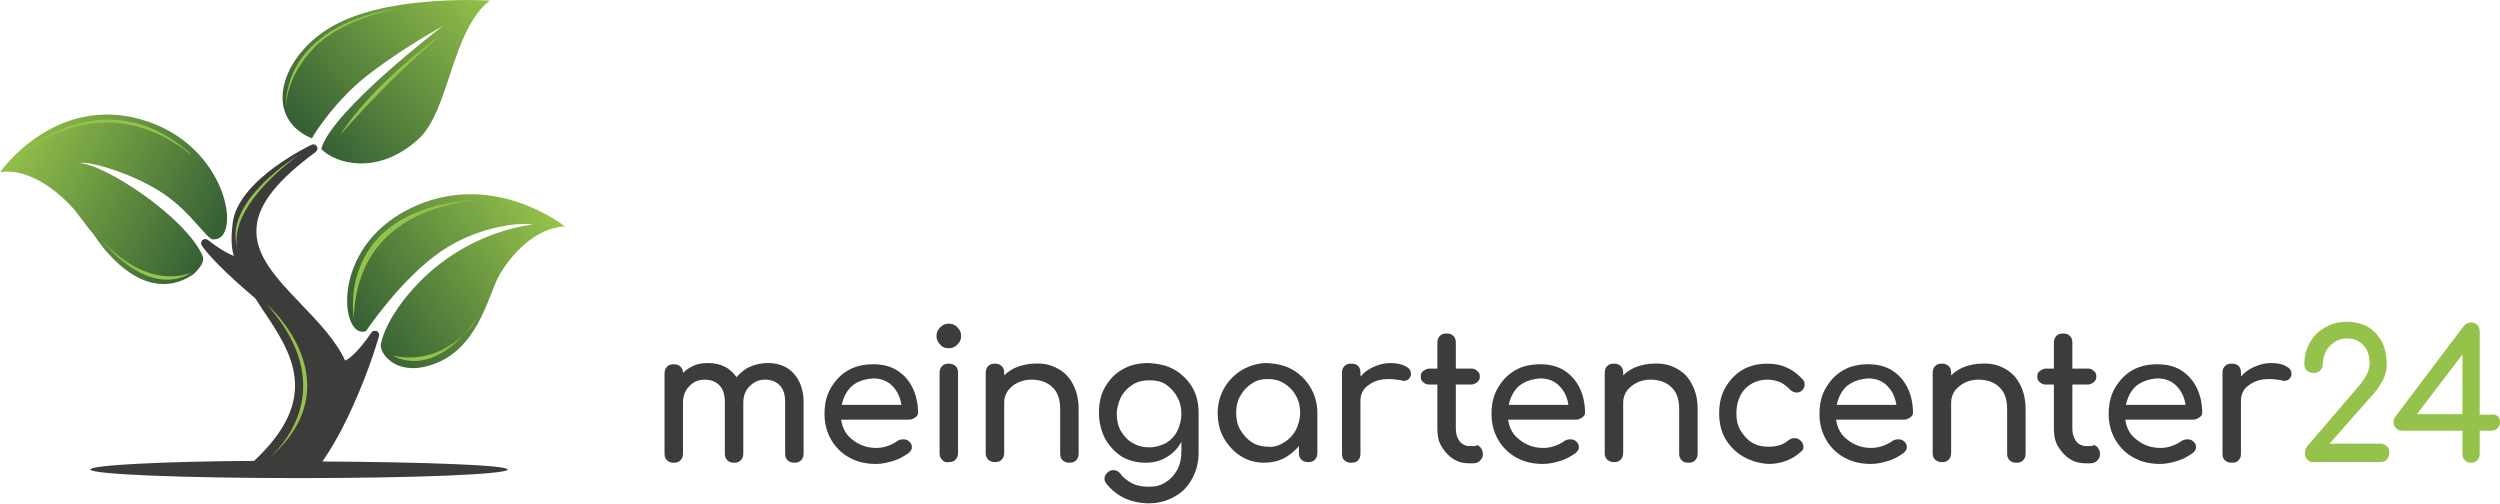
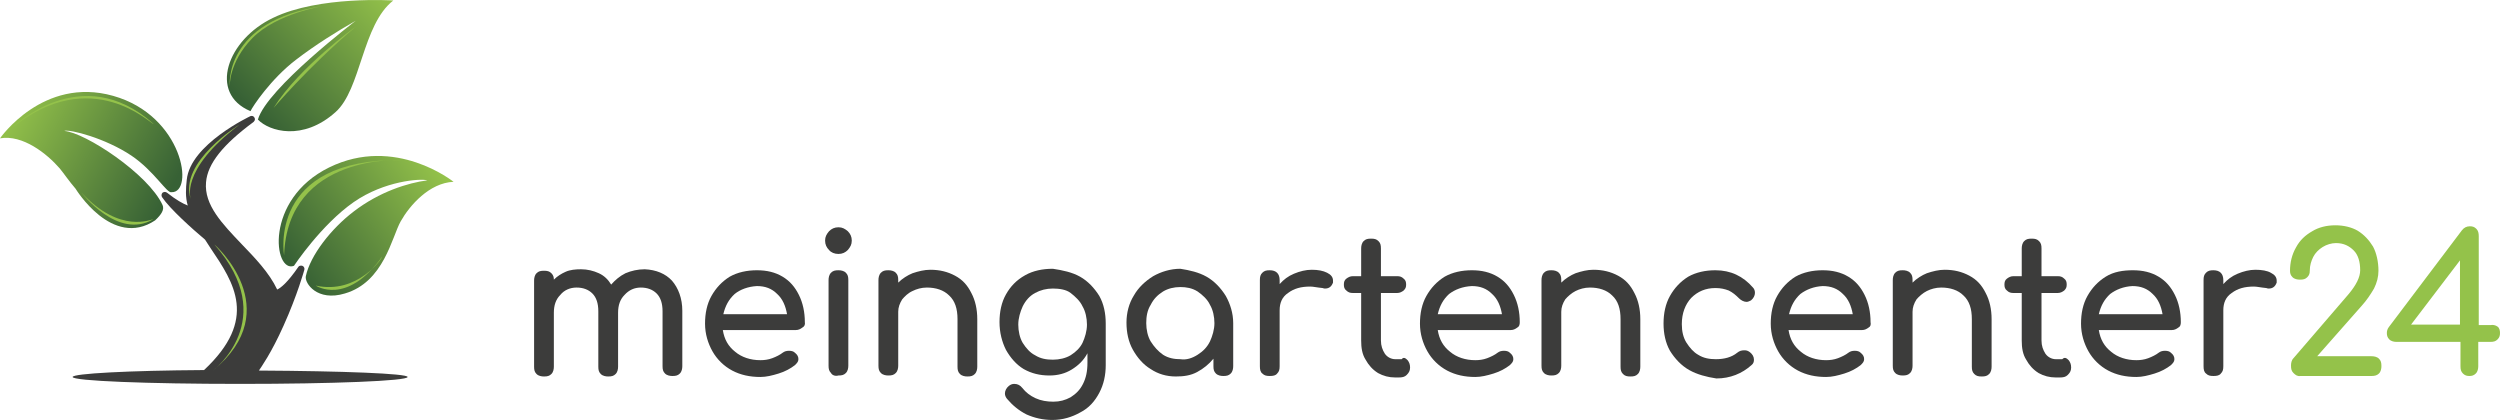
- <svg xmlns="http://www.w3.org/2000/svg" version="1.1" id="Ebene_1" x="0px" y="0px" viewBox="0 0 406.3 81.8" style="enable-background:new 0 0 406.3 81.8;" xml:space="preserve">
+ <svg xmlns="http://www.w3.org/2000/svg" version="1.1" id="Ebene_1" x="0px" y="0px" viewBox="0 0 506 85" style="enable-background:new 0 0 506 85;" xml:space="preserve">
  <style type="text/css">
	.st0{fill:#3C3C3B;}
- 	.st1{fill:#94C24A;}
- 	.st2{fill:url(#SVGID_1_);}
+ 	.st1{fill:url(#SVGID_1_);}
+ 	.st2{fill:#94C24A;}
	.st3{fill:url(#SVGID_2_);}
	.st4{fill:url(#SVGID_3_);}
</style>
-   <path class="st0" d="M52.4,75c0.4-0.6,2.5-3.5,5-9.1c2.8-6.2,4.2-11.3,4.2-11.3c0.1-0.3-0.1-0.7-0.4-0.8c-0.3-0.1-0.7,0-0.8,0.2  c-2.2,3.2-3.6,4.3-4.3,4.6c-1.6-3.4-4.5-6.4-7.2-9.2c-3.9-4.1-7.6-7.9-7.2-12.5c0.3-3.8,3.5-7.7,9.6-12.2c0,0,0.5-0.4,0.2-0.9  c-0.3-0.5-0.8-0.3-0.8-0.3s-12.2,5.7-12.9,12.9c-0.2,1.8-0.3,3.5,0.2,5.2c-1-0.4-2.3-1.1-4.2-2.6c-0.3-0.2-0.6-0.2-0.9,0  c-0.2,0.2-0.3,0.6-0.1,0.9c1.6,2.4,6.2,6.5,8.7,8.6c0.4,0.6,0.7,1.1,1.1,1.7c4.8,7.1,9.7,14.4-1.3,24.7c-15.2,0.1-26.6,0.7-26.6,1.4  c0,0.8,15.2,1.4,33.9,1.4s33.9-0.6,33.9-1.4C82.5,75.6,69.3,75.1,52.4,75z" />
+   <path class="st0" d="M52.4,75c0.4-0.6,2.5-3.5,5-9.1c2.8-6.2,4.2-11.3,4.2-11.3c0.1-0.3-0.1-0.7-0.4-0.8c-0.3-0.1-0.7,0-0.8,0.2  c-2.2,3.2-3.6,4.3-4.3,4.6c-1.6-3.4-4.5-6.4-7.2-9.2c-3.9-4.1-7.6-7.9-7.2-12.5c0.3-3.8,3.5-7.7,9.6-12.2c0,0,0.5-0.4,0.2-0.9  s-0.8-0.3-0.8-0.3s-12.2,5.7-12.9,12.9c-0.2,1.8-0.3,3.5,0.2,5.2c-1-0.4-2.3-1.1-4.2-2.6c-0.3-0.2-0.6-0.2-0.9,0  c-0.2,0.2-0.3,0.6-0.1,0.9c1.6,2.4,6.2,6.5,8.7,8.6c0.4,0.6,0.7,1.1,1.1,1.7c4.8,7.1,9.7,14.4-1.3,24.7c-15.2,0.1-26.6,0.7-26.6,1.4  c0,0.8,15.2,1.4,33.9,1.4s33.9-0.6,33.9-1.4C82.5,75.6,69.3,75.1,52.4,75z" />
  <g>
-     <path class="st0" d="M129,60.7c1,1.1,1.6,2.7,1.6,4.6v8.4c0,0.4-0.1,0.8-0.4,1.1s-0.6,0.4-1.1,0.4c-0.4,0-0.8-0.1-1.1-0.4   s-0.4-0.6-0.4-1.1v-8.4c0-1.2-0.3-2.1-0.9-2.7s-1.4-0.9-2.4-0.9c-1,0-1.8,0.4-2.5,1.1c-0.7,0.7-1,1.6-1,2.7v8.2   c0,0.4-0.1,0.8-0.4,1.1c-0.3,0.3-0.6,0.4-1.1,0.4c-0.4,0-0.8-0.1-1.1-0.4c-0.3-0.3-0.4-0.6-0.4-1.1v-8.4c0-1.2-0.3-2.1-0.9-2.7   c-0.6-0.6-1.4-0.9-2.4-0.9c-1,0-1.9,0.4-2.5,1.1c-0.7,0.7-1,1.6-1,2.7v8.2c0,0.4-0.1,0.8-0.4,1.1c-0.3,0.3-0.6,0.4-1.1,0.4   c-0.4,0-0.8-0.1-1.1-0.4s-0.4-0.6-0.4-1.1v-13c0-0.4,0.1-0.8,0.4-1.1s0.6-0.4,1.1-0.4s0.8,0.1,1.1,0.4s0.4,0.6,0.4,1   c0.5-0.5,1.1-0.9,1.8-1.2c0.7-0.3,1.5-0.4,2.3-0.4c1,0,1.9,0.2,2.7,0.6s1.4,1,1.9,1.7c0.6-0.7,1.3-1.3,2.2-1.7   c0.9-0.4,1.9-0.6,2.9-0.6C126.6,59,128,59.6,129,60.7z" />
-     <path class="st0" d="M148.8,67.8c-0.3,0.2-0.6,0.4-1,0.4h-11.1c0.2,1.4,0.8,2.5,1.9,3.3c1,0.8,2.3,1.3,3.8,1.3   c0.6,0,1.2-0.1,1.8-0.3c0.6-0.2,1.2-0.5,1.6-0.8c0.3-0.2,0.6-0.3,1-0.3c0.4,0,0.7,0.1,0.9,0.3c0.4,0.3,0.5,0.6,0.5,1   c0,0.4-0.2,0.6-0.5,0.9c-0.7,0.5-1.5,1-2.5,1.3c-1,0.3-1.9,0.5-2.8,0.5c-1.6,0-3-0.3-4.3-1c-1.3-0.7-2.3-1.7-3-2.9   c-0.7-1.2-1.1-2.6-1.1-4.2s0.3-3,1-4.2c0.7-1.2,1.6-2.2,2.8-2.9c1.2-0.7,2.6-1,4.1-1c1.5,0,2.8,0.3,3.9,1c1.1,0.7,1.9,1.6,2.5,2.8   c0.6,1.2,0.9,2.6,0.9,4.1C149.2,67.3,149.1,67.6,148.8,67.8z M138.5,62.7c-0.9,0.8-1.4,1.8-1.7,3.1h9.7c-0.2-1.3-0.7-2.3-1.5-3.1   c-0.8-0.8-1.8-1.2-3.1-1.2C140.5,61.6,139.3,62,138.5,62.7z" />
-     <path class="st0" d="M152.8,56c-0.4-0.4-0.6-0.8-0.6-1.4s0.2-1,0.6-1.4c0.4-0.4,0.8-0.6,1.4-0.6s1,0.2,1.4,0.6   c0.4,0.4,0.6,0.8,0.6,1.4s-0.2,1-0.6,1.4c-0.4,0.4-0.8,0.6-1.4,0.6S153.1,56.4,152.8,56z M153.1,74.7c-0.3-0.3-0.4-0.6-0.4-1.1v-13   c0-0.4,0.1-0.8,0.4-1.1c0.3-0.3,0.6-0.4,1.1-0.4c0.4,0,0.8,0.1,1.1,0.4c0.3,0.3,0.4,0.6,0.4,1.1v13c0,0.4-0.1,0.8-0.4,1.1   c-0.3,0.3-0.6,0.4-1.1,0.4C153.7,75.2,153.3,75,153.1,74.7z" />
-     <path class="st0" d="M171.9,59.9c1.1,0.6,1.9,1.4,2.5,2.6c0.6,1.1,0.9,2.5,0.9,4v7.2c0,0.4-0.1,0.8-0.4,1.1   c-0.3,0.3-0.6,0.4-1.1,0.4c-0.4,0-0.8-0.1-1.1-0.4c-0.3-0.3-0.4-0.6-0.4-1.1v-7.2c0-1.6-0.4-2.8-1.3-3.6c-0.8-0.8-2-1.2-3.4-1.2   c-0.8,0-1.6,0.2-2.2,0.5c-0.7,0.3-1.2,0.8-1.6,1.3c-0.4,0.6-0.6,1.2-0.6,1.9v8.2c0,0.4-0.1,0.8-0.4,1.1c-0.3,0.3-0.6,0.4-1.1,0.4   c-0.4,0-0.8-0.1-1.1-0.4s-0.4-0.6-0.4-1.1v-13c0-0.4,0.1-0.8,0.4-1.1s0.6-0.4,1.1-0.4c0.4,0,0.8,0.1,1.1,0.4   c0.3,0.3,0.4,0.6,0.4,1.1V61c0.6-0.6,1.4-1.1,2.2-1.4c0.9-0.3,1.8-0.5,2.7-0.5C169.6,59,170.8,59.3,171.9,59.9z" />
-     <path class="st0" d="M190.9,60.1c1.2,0.7,2.2,1.7,2.9,2.9c0.7,1.2,1,2.6,1,4.2v6.3c0,1.5-0.3,2.9-1,4.2c-0.7,1.3-1.6,2.3-2.9,3   c-1.2,0.7-2.6,1.1-4.2,1.1c-1.4,0-2.7-0.3-3.9-0.8c-1.2-0.6-2.2-1.4-3-2.4c-0.2-0.3-0.3-0.5-0.3-0.8c0-0.4,0.2-0.8,0.6-1.1   c0.3-0.2,0.5-0.3,0.8-0.3c0.5,0,0.9,0.2,1.2,0.6c0.5,0.7,1.2,1.2,2,1.6c0.8,0.4,1.7,0.5,2.7,0.5c1,0,1.8-0.2,2.6-0.7   c0.8-0.5,1.4-1.1,1.9-2c0.5-0.9,0.7-1.9,0.7-3.2v-1.4c-0.6,1.1-1.4,1.9-2.4,2.5c-1,0.6-2.1,0.9-3.4,0.9c-1.4,0-2.7-0.3-3.9-1   c-1.1-0.7-2-1.7-2.7-2.9c-0.6-1.2-1-2.6-1-4.2c0-1.6,0.3-3,1-4.2c0.7-1.2,1.6-2.2,2.9-2.9c1.2-0.7,2.6-1,4.2-1   C188.3,59.1,189.7,59.4,190.9,60.1z M189.5,72c0.8-0.5,1.4-1.1,1.8-1.9c0.4-0.8,0.7-1.8,0.7-2.8s-0.2-2-0.7-2.8   c-0.4-0.8-1.1-1.5-1.8-2s-1.7-0.7-2.7-0.7s-1.9,0.2-2.7,0.7s-1.4,1.1-1.9,2c-0.4,0.8-0.7,1.8-0.7,2.8s0.2,2,0.7,2.8   s1.1,1.5,1.9,1.9c0.8,0.5,1.7,0.7,2.7,0.7S188.7,72.4,189.5,72z" />
-     <path class="st0" d="M210.1,60.1c1.2,0.7,2.2,1.7,2.9,2.9c0.7,1.2,1.1,2.6,1.1,4.1v6.5c0,0.4-0.1,0.8-0.4,1.1   c-0.3,0.3-0.6,0.4-1.1,0.4c-0.4,0-0.8-0.1-1.1-0.4c-0.3-0.3-0.4-0.6-0.4-1.1v-1.1c-0.7,0.8-1.5,1.5-2.5,2c-1,0.5-2,0.7-3.2,0.7   c-1.4,0-2.7-0.4-3.8-1.1c-1.1-0.7-2-1.7-2.7-2.9c-0.7-1.2-1-2.6-1-4.1c0-1.5,0.4-2.9,1.1-4.1c0.7-1.2,1.7-2.2,2.9-2.9   c1.2-0.7,2.6-1.1,4.1-1.1C207.5,59.1,208.9,59.4,210.1,60.1z M208.7,71.9c0.8-0.5,1.4-1.1,1.9-2c0.4-0.8,0.7-1.8,0.7-2.8   s-0.2-2-0.7-2.8c-0.4-0.8-1.1-1.5-1.9-2c-0.8-0.5-1.7-0.7-2.6-0.7c-1,0-1.9,0.2-2.6,0.7c-0.8,0.5-1.4,1.1-1.9,2   c-0.5,0.8-0.7,1.8-0.7,2.8s0.2,2,0.7,2.8s1.1,1.5,1.9,2c0.8,0.5,1.7,0.7,2.6,0.7C207,72.7,207.9,72.4,208.7,71.9z" />
-     <path class="st0" d="M228.4,59.5c0.6,0.3,0.9,0.7,0.9,1.2c0,0.1,0,0.2,0,0.3c-0.2,0.6-0.6,0.9-1.2,0.9c-0.1,0-0.2,0-0.4-0.1   c-0.8-0.1-1.4-0.2-1.9-0.2c-1.4,0-2.5,0.3-3.4,1c-0.9,0.6-1.3,1.5-1.3,2.6v8.5c0,0.5-0.1,0.8-0.4,1.1c-0.2,0.3-0.6,0.4-1.1,0.4   c-0.5,0-0.8-0.1-1.1-0.4c-0.3-0.2-0.4-0.6-0.4-1.1V60.6c0-0.5,0.1-0.8,0.4-1.1c0.3-0.3,0.6-0.4,1.1-0.4c1,0,1.5,0.5,1.5,1.5v0.6   c0.6-0.7,1.3-1.2,2.2-1.6c0.9-0.4,1.8-0.6,2.7-0.6C227,59,227.8,59.2,228.4,59.5z" />
-     <path class="st0" d="M240.6,72.7c0.2,0.3,0.4,0.6,0.4,1.1s-0.2,0.8-0.5,1.1c-0.3,0.3-0.7,0.4-1.2,0.4h-0.5c-1,0-1.8-0.2-2.6-0.7   c-0.8-0.5-1.4-1.2-1.9-2s-0.7-1.8-0.7-2.9v-7.2h-1.3c-0.4,0-0.7-0.1-1-0.4c-0.3-0.2-0.4-0.5-0.4-0.9c0-0.4,0.1-0.7,0.4-0.9   c0.3-0.2,0.6-0.4,1-0.4h1.3v-4.2c0-0.4,0.1-0.8,0.4-1.1c0.3-0.3,0.6-0.4,1.1-0.4s0.8,0.1,1.1,0.4c0.3,0.3,0.4,0.6,0.4,1.1v4.2h2.5   c0.4,0,0.7,0.1,1,0.4c0.3,0.2,0.4,0.5,0.4,0.9c0,0.4-0.1,0.6-0.4,0.9c-0.3,0.2-0.6,0.4-1,0.4h-2.5v7.2c0,0.8,0.2,1.4,0.6,2   c0.4,0.5,1,0.8,1.6,0.8h1C240,72.2,240.3,72.4,240.6,72.7z" />
-     <path class="st0" d="M257.2,67.8c-0.3,0.2-0.6,0.4-1,0.4h-11.1c0.2,1.4,0.8,2.5,1.9,3.3c1,0.8,2.3,1.3,3.8,1.3   c0.6,0,1.2-0.1,1.8-0.3c0.6-0.2,1.2-0.5,1.6-0.8c0.3-0.2,0.6-0.3,1-0.3s0.7,0.1,0.9,0.3c0.4,0.3,0.5,0.6,0.5,1   c0,0.4-0.2,0.6-0.5,0.9c-0.7,0.5-1.5,1-2.5,1.3c-1,0.3-1.9,0.5-2.8,0.5c-1.6,0-3-0.3-4.3-1c-1.3-0.7-2.3-1.7-3-2.9   c-0.7-1.2-1.1-2.6-1.1-4.2s0.3-3,1-4.2c0.7-1.2,1.6-2.2,2.8-2.9c1.2-0.7,2.6-1,4.1-1c1.5,0,2.8,0.3,3.9,1c1.1,0.7,1.9,1.6,2.5,2.8   c0.6,1.2,0.9,2.6,0.9,4.1C257.6,67.3,257.5,67.6,257.2,67.8z M246.9,62.7c-0.9,0.8-1.4,1.8-1.7,3.1h9.7c-0.2-1.3-0.7-2.3-1.5-3.1   c-0.8-0.8-1.8-1.2-3.1-1.2C248.9,61.6,247.8,62,246.9,62.7z" />
-     <path class="st0" d="M272.5,59.9c1.1,0.6,1.9,1.4,2.5,2.6c0.6,1.1,0.9,2.5,0.9,4v7.2c0,0.4-0.1,0.8-0.4,1.1   c-0.3,0.3-0.6,0.4-1.1,0.4s-0.8-0.1-1.1-0.4c-0.3-0.3-0.4-0.6-0.4-1.1v-7.2c0-1.6-0.4-2.8-1.3-3.6c-0.8-0.8-2-1.2-3.4-1.2   c-0.8,0-1.6,0.2-2.2,0.5s-1.2,0.8-1.6,1.3c-0.4,0.6-0.6,1.2-0.6,1.9v8.2c0,0.4-0.1,0.8-0.4,1.1c-0.3,0.3-0.6,0.4-1.1,0.4   c-0.4,0-0.8-0.1-1.1-0.4s-0.4-0.6-0.4-1.1v-13c0-0.4,0.1-0.8,0.4-1.1s0.6-0.4,1.1-0.4c0.4,0,0.8,0.1,1.1,0.4   c0.3,0.3,0.4,0.6,0.4,1.1V61c0.6-0.6,1.4-1.1,2.2-1.4c0.9-0.3,1.8-0.5,2.7-0.5C270.2,59,271.4,59.3,272.5,59.9z" />
-     <path class="st0" d="M283.3,74.2c-1.2-0.7-2.2-1.7-2.9-2.9c-0.7-1.2-1-2.6-1-4.1c0-1.6,0.3-3,1-4.2c0.7-1.2,1.6-2.2,2.8-2.9   c1.2-0.7,2.6-1,4.1-1c2.3,0,4.2,0.9,5.7,2.6c0.2,0.2,0.3,0.5,0.3,0.8c0,0.4-0.2,0.8-0.6,1.1c-0.2,0.1-0.4,0.2-0.7,0.2   c-0.4,0-0.8-0.2-1.1-0.5c-0.5-0.5-1-0.9-1.6-1.2c-0.6-0.2-1.2-0.4-2-0.4c-1.5,0-2.7,0.5-3.7,1.5c-0.9,1-1.4,2.3-1.4,4   c0,1.1,0.2,2,0.7,2.8s1.1,1.5,1.8,1.9c0.8,0.5,1.7,0.7,2.7,0.7c1.3,0,2.4-0.3,3.2-1c0.4-0.3,0.7-0.4,1.1-0.4c0.3,0,0.5,0.1,0.8,0.3   c0.4,0.3,0.6,0.7,0.6,1.1c0,0.3-0.1,0.6-0.4,0.8c-1.4,1.3-3.2,2-5.3,2C285.9,75.3,284.5,74.9,283.3,74.2z" />
-     <path class="st0" d="M310.5,67.8c-0.3,0.2-0.6,0.4-1,0.4h-11.1c0.2,1.4,0.8,2.5,1.9,3.3c1,0.8,2.3,1.3,3.8,1.3   c0.6,0,1.2-0.1,1.8-0.3c0.6-0.2,1.2-0.5,1.6-0.8c0.3-0.2,0.6-0.3,1-0.3s0.7,0.1,0.9,0.3c0.4,0.3,0.5,0.6,0.5,1   c0,0.4-0.2,0.6-0.5,0.9c-0.7,0.5-1.5,1-2.5,1.3c-1,0.3-1.9,0.5-2.8,0.5c-1.6,0-3-0.3-4.3-1c-1.3-0.7-2.3-1.7-3-2.9   c-0.7-1.2-1.1-2.6-1.1-4.2s0.3-3,1-4.2c0.7-1.2,1.6-2.2,2.8-2.9c1.2-0.7,2.6-1,4.1-1c1.5,0,2.8,0.3,3.9,1c1.1,0.7,1.9,1.6,2.5,2.8   c0.6,1.2,0.9,2.6,0.9,4.1C310.9,67.3,310.8,67.6,310.5,67.8z M300.2,62.7c-0.9,0.8-1.4,1.8-1.7,3.1h9.7c-0.2-1.3-0.7-2.3-1.5-3.1   c-0.8-0.8-1.8-1.2-3.1-1.2C302.2,61.6,301.1,62,300.2,62.7z" />
-     <path class="st0" d="M325.8,59.9c1.1,0.6,1.9,1.4,2.5,2.6c0.6,1.1,0.9,2.5,0.9,4v7.2c0,0.4-0.1,0.8-0.4,1.1   c-0.3,0.3-0.6,0.4-1.1,0.4s-0.8-0.1-1.1-0.4c-0.3-0.3-0.4-0.6-0.4-1.1v-7.2c0-1.6-0.4-2.8-1.3-3.6c-0.8-0.8-2-1.2-3.4-1.2   c-0.8,0-1.6,0.2-2.2,0.5s-1.2,0.8-1.6,1.3c-0.4,0.6-0.6,1.2-0.6,1.9v8.2c0,0.4-0.1,0.8-0.4,1.1c-0.3,0.3-0.6,0.4-1.1,0.4   c-0.4,0-0.8-0.1-1.1-0.4s-0.4-0.6-0.4-1.1v-13c0-0.4,0.1-0.8,0.4-1.1s0.6-0.4,1.1-0.4c0.4,0,0.8,0.1,1.1,0.4   c0.3,0.3,0.4,0.6,0.4,1.1V61c0.6-0.6,1.4-1.1,2.2-1.4c0.9-0.3,1.8-0.5,2.7-0.5C323.5,59,324.7,59.3,325.8,59.9z" />
-     <path class="st0" d="M340.9,72.7c0.2,0.3,0.4,0.6,0.4,1.1s-0.2,0.8-0.5,1.1c-0.3,0.3-0.7,0.4-1.2,0.4H339c-1,0-1.8-0.2-2.6-0.7   c-0.8-0.5-1.4-1.2-1.9-2s-0.7-1.8-0.7-2.9v-7.2h-1.3c-0.4,0-0.7-0.1-1-0.4c-0.3-0.2-0.4-0.5-0.4-0.9c0-0.4,0.1-0.7,0.4-0.9   c0.3-0.2,0.6-0.4,1-0.4h1.3v-4.2c0-0.4,0.1-0.8,0.4-1.1c0.3-0.3,0.6-0.4,1.1-0.4s0.8,0.1,1.1,0.4c0.3,0.3,0.4,0.6,0.4,1.1v4.2h2.5   c0.4,0,0.7,0.1,1,0.4c0.3,0.2,0.4,0.5,0.4,0.9c0,0.4-0.1,0.6-0.4,0.9c-0.3,0.2-0.6,0.4-1,0.4h-2.5v7.2c0,0.8,0.2,1.4,0.6,2   c0.4,0.5,1,0.8,1.6,0.8h1C340.3,72.2,340.6,72.4,340.9,72.7z" />
-     <path class="st0" d="M357.5,67.8c-0.3,0.2-0.6,0.4-1,0.4h-11.1c0.2,1.4,0.8,2.5,1.9,3.3c1,0.8,2.3,1.3,3.8,1.3   c0.6,0,1.2-0.1,1.8-0.3c0.6-0.2,1.2-0.5,1.6-0.8c0.3-0.2,0.6-0.3,1-0.3s0.7,0.1,0.9,0.3c0.4,0.3,0.5,0.6,0.5,1   c0,0.4-0.2,0.6-0.5,0.9c-0.7,0.5-1.5,1-2.5,1.3c-1,0.3-1.9,0.5-2.8,0.5c-1.6,0-3-0.3-4.3-1c-1.3-0.7-2.3-1.7-3-2.9   c-0.7-1.2-1.1-2.6-1.1-4.2s0.3-3,1-4.2c0.7-1.2,1.6-2.2,2.8-2.9c1.2-0.7,2.6-1,4.1-1c1.5,0,2.8,0.3,3.9,1c1.1,0.7,1.9,1.6,2.5,2.8   c0.6,1.2,0.9,2.6,0.9,4.1C357.9,67.3,357.8,67.6,357.5,67.8z M347.2,62.7c-0.9,0.8-1.4,1.8-1.7,3.1h9.7c-0.2-1.3-0.7-2.3-1.5-3.1   c-0.8-0.8-1.8-1.2-3.1-1.2C349.2,61.6,348.1,62,347.2,62.7z" />
-     <path class="st0" d="M371.5,59.5c0.6,0.3,0.9,0.7,0.9,1.2c0,0.1,0,0.2,0,0.3c-0.2,0.6-0.6,0.9-1.2,0.9c-0.1,0-0.2,0-0.4-0.1   c-0.8-0.1-1.4-0.2-1.9-0.2c-1.4,0-2.5,0.3-3.4,1c-0.9,0.6-1.3,1.5-1.3,2.6v8.5c0,0.5-0.1,0.8-0.4,1.1c-0.2,0.3-0.6,0.4-1.1,0.4   c-0.5,0-0.8-0.1-1.1-0.4c-0.3-0.2-0.4-0.6-0.4-1.1V60.6c0-0.5,0.1-0.8,0.4-1.1c0.3-0.3,0.6-0.4,1.1-0.4c1,0,1.5,0.5,1.5,1.5v0.6   c0.6-0.7,1.3-1.2,2.2-1.6c0.9-0.4,1.8-0.6,2.7-0.6C370.2,59,371,59.2,371.5,59.5z" />
-     <path class="st1" d="M375,74.7c-0.3-0.3-0.4-0.6-0.4-1.1c0-0.4,0.1-0.8,0.4-1.1l8.3-9.7c1.2-1.4,1.8-2.6,1.8-3.7c0-1.3-0.3-2.3-1-3   s-1.5-1.1-2.7-1.1c-0.7,0-1.4,0.2-2,0.6c-0.6,0.4-1.1,0.9-1.4,1.5c-0.3,0.6-0.5,1.3-0.5,2.1c0,0.4-0.1,0.7-0.4,1   c-0.3,0.3-0.6,0.4-1.1,0.4c-0.4,0-0.8-0.1-1.1-0.4c-0.3-0.3-0.4-0.6-0.4-1c0-1.3,0.3-2.5,0.9-3.5c0.6-1.1,1.4-1.9,2.5-2.5   c1-0.6,2.2-0.9,3.5-0.9c1.3,0,2.5,0.3,3.4,0.8c1,0.6,1.7,1.4,2.3,2.4c0.5,1,0.8,2.3,0.8,3.7c0,0.9-0.2,1.8-0.7,2.7   c-0.5,0.9-1.1,1.8-1.9,2.6l-6.7,7.6h8.2c0.4,0,0.8,0.1,1.1,0.4c0.3,0.3,0.4,0.6,0.4,1.1c0,0.4-0.1,0.8-0.4,1.1   c-0.3,0.3-0.7,0.4-1.1,0.4h-10.8C375.6,75.2,375.3,75,375,74.7z" />
-     <path class="st1" d="M405.9,67.6c0.3,0.2,0.4,0.6,0.4,1c0,0.4-0.1,0.7-0.4,1c-0.3,0.3-0.6,0.4-1.1,0.4H403v3.7   c0,0.4-0.1,0.8-0.4,1.1c-0.3,0.3-0.6,0.4-1,0.4c-0.4,0-0.7-0.1-1-0.4c-0.3-0.3-0.4-0.6-0.4-1.1V70h-9.7c-0.4,0-0.8-0.1-1.1-0.4   c-0.3-0.3-0.4-0.6-0.4-1c0-0.3,0.1-0.6,0.3-0.9L400.4,53c0.3-0.4,0.7-0.6,1.2-0.6c0.4,0,0.7,0.1,1,0.4c0.3,0.3,0.4,0.7,0.4,1.1   v13.5h1.8C405.2,67.3,405.6,67.4,405.9,67.6z M400.2,67.3v-9.7l-7.4,9.7H400.2z" />
-   </g>
-   <g>
-     <linearGradient id="SVGID_1_" gradientUnits="userSpaceOnUse" x1="51.065" y1="22.512" x2="77.399" y2="-2.516">
+     <linearGradient id="SVGID_1_" gradientUnits="userSpaceOnUse" x1="51.061" y1="61.881" x2="77.395" y2="86.909" gradientTransform="matrix(1 0 0 -1 0 84.383)">
      <stop offset="0" style="stop-color:#376135" />
      <stop offset="1" style="stop-color:#94C24A" />
    </linearGradient>
-     <path class="st2" d="M79.6,0.1C73.3,5,73.1,18.1,67.9,22.7c-6.6,5.9-13.4,3.9-15.7,1.5C54,17.9,72,4.2,72,4.2   c-3.7,2.1-8.2,4.9-12.1,7.9c-5.1,3.9-8.8,9.5-9.2,10.4C42.1,18.9,46,8,55.3,3.6C64.6-0.9,79.7,0.1,79.6,0.1   C79.7,0.1,79.7,0.1,79.6,0.1" />
+     <path class="st1" d="M79.6,0.1c-6.3,4.9-6.5,18-11.7,22.6c-6.6,5.9-13.4,3.9-15.7,1.5C54,17.9,72,4.2,72,4.2   c-3.7,2.1-8.2,4.9-12.1,7.9c-5.1,3.9-8.8,9.5-9.2,10.4C42.1,18.9,46,8,55.3,3.6C64.6-0.9,79.7,0.1,79.6,0.1   C79.7,0.1,79.7,0.1,79.6,0.1" />
    <g>
      <g>
        <path class="st0" d="M52.3,75.4" />
-         <path class="st1" d="M48.5,25.2c0,0-12.4,7.6-9.9,15.1C38.7,40.4,36.1,34.6,48.5,25.2z" />
-         <path class="st1" d="M43.1,75c0,0,13.7-10.3,0.3-25.5C43.4,49.4,58.3,62.6,43.1,75z" />
+         <path class="st2" d="M48.5,25.2c0,0-12.4,7.6-9.9,15.1C38.7,40.4,36.1,34.6,48.5,25.2z" />
+         <path class="st2" d="M43.1,75c0,0,13.7-10.3,0.3-25.5C43.4,49.4,58.3,62.6,43.1,75z" />
      </g>
      <g>
        <g>
-           <path class="st1" d="M72,5.4c0,0-11.4,8.1-16.6,16.4C55.3,22,62,13.9,72,5.4z" />
+           <path class="st2" d="M72,5.4c0,0-11.4,8.1-16.6,16.4C55.3,22,62,13.9,72,5.4z" />
        </g>
        <g>
-           <linearGradient id="SVGID_2_" gradientUnits="userSpaceOnUse" x1="34.585" y1="38.327" x2="2.81" y2="21.351">
+           <linearGradient id="SVGID_2_" gradientUnits="userSpaceOnUse" x1="34.582" y1="46.056" x2="2.807" y2="63.032" gradientTransform="matrix(1 0 0 -1 0 84.383)">
            <stop offset="0" style="stop-color:#376135" />
            <stop offset="1" style="stop-color:#94C24A" />
          </linearGradient>
-           <path class="st3" d="M22.9,19.4C8.7,15.4,0,28,0,28c4.6-0.8,9.5,3.1,12.1,6.1c0.9,1.1,1.9,2.6,3.2,4.1l0,0      c0,0,7.4,12.2,16.1,6.4c1.3-1.2,1.9-2.2,1.5-3.1c-2.9-6.3-15.7-14.7-19.9-15c1.1-0.4,8.4,1.5,13.6,5c4.6,3.1,7.2,7.7,8.1,7.4      C39.4,39.1,37.1,23.4,22.9,19.4z" />
-           <path class="st1" d="M2.4,25.9c0,0,14-14,28.7-0.8C30.7,25.3,18.6,12.8,2.4,25.9z" />
-           <path class="st1" d="M16.5,39c0,0,7.3,9.6,14.5,5.4C30.7,44.3,24.4,47.5,16.5,39z" />
+           <path class="st3" d="M22.9,19.4C8.7,15.4,0,28,0,28c4.6-0.8,9.5,3.1,12.1,6.1c0.9,1.1,1.9,2.6,3.2,4.1l0,0      c0,0,7.4,12.2,16.1,6.4c1.3-1.2,1.9-2.2,1.5-3.1C30,35.2,17.2,26.8,13,26.5c1.1-0.4,8.4,1.5,13.6,5c4.6,3.1,7.2,7.7,8.1,7.4      C39.4,39.1,37.1,23.4,22.9,19.4z" />
+           <path class="st2" d="M2.4,25.9c0,0,14-14,28.7-0.8C30.7,25.3,18.6,12.8,2.4,25.9z" />
+           <path class="st2" d="M16.5,39c0,0,7.3,9.6,14.5,5.4C30.7,44.3,24.4,47.5,16.5,39z" />
        </g>
        <g>
-           <linearGradient id="SVGID_3_" gradientUnits="userSpaceOnUse" x1="58.865" y1="53.464" x2="88.028" y2="32.788">
+           <linearGradient id="SVGID_3_" gradientUnits="userSpaceOnUse" x1="58.881" y1="30.902" x2="88.044" y2="51.578" gradientTransform="matrix(1 0 0 -1 0 84.383)">
            <stop offset="0" style="stop-color:#376135" />
            <stop offset="1" style="stop-color:#94C24A" />
          </linearGradient>
          <path class="st4" d="M59.5,53.8c0,0,5.5-8.3,12.1-12.9c6.2-4.3,13.5-4.8,14.9-4.4c-3.9,0.5-9.7,2.3-14.9,6.3      c-4.6,3.5-8.8,8.9-9.7,13.1c-0.3,1.4,2.3,5.2,7.9,3.5c7.9-2.3,9.5-11.4,11.3-14.6c1.8-3.2,5.8-7.8,10.7-8c0,0-11.8-9.5-25.2-2.9      C53.4,40.4,55.4,55.4,59.5,53.8z" />
-           <path class="st1" d="M57.5,51.7c0,0-3.5-19.7,23.9-19.3C81.6,32.4,58.2,30.9,57.5,51.7z" />
-           <path class="st1" d="M63.9,57.8c0,0,6.2,4.2,13.4-5.8C77.6,52,72.4,59.7,63.9,57.8z" />
+           <path class="st2" d="M57.5,51.7c0,0-3.5-19.7,23.9-19.3C81.6,32.4,58.2,30.9,57.5,51.7z" />
+           <path class="st2" d="M63.9,57.8c0,0,6.2,4.2,13.4-5.8C77.6,52,72.4,59.7,63.9,57.8z" />
        </g>
      </g>
    </g>
-     <path class="st1" d="M46.5,17.6c0,0-1.5-13.4,19-16.4c0,0-9.5,1.5-14.4,6.5S46.5,17.6,46.5,17.6z" />
+     <path class="st2" d="M46.5,17.6c0,0-1.5-13.4,19-16.4c0,0-9.5,1.5-14.4,6.5S46.5,17.6,46.5,17.6z" />
+   </g>
+   <g>
+     <path class="st0" d="M136,56.8c1.3,1.5,2.1,3.6,2.1,6.1v11.2c0,0.5-0.1,1.1-0.5,1.5c-0.4,0.4-0.8,0.5-1.5,0.5   c-0.5,0-1.1-0.1-1.5-0.5c-0.4-0.4-0.5-0.8-0.5-1.5V63c0-1.6-0.4-2.8-1.2-3.6c-0.8-0.8-1.9-1.2-3.2-1.2c-1.3,0-2.4,0.5-3.3,1.5   c-0.9,0.9-1.3,2.1-1.3,3.6v10.9c0,0.5-0.1,1.1-0.5,1.5c-0.4,0.4-0.8,0.5-1.5,0.5c-0.5,0-1.1-0.1-1.5-0.5c-0.4-0.4-0.5-0.8-0.5-1.5   V63c0-1.6-0.4-2.8-1.2-3.6c-0.8-0.8-1.9-1.2-3.2-1.2s-2.5,0.5-3.3,1.5c-0.9,0.9-1.3,2.1-1.3,3.6v10.9c0,0.5-0.1,1.1-0.5,1.5   c-0.4,0.4-0.8,0.5-1.5,0.5c-0.5,0-1.1-0.1-1.5-0.5c-0.4-0.4-0.5-0.8-0.5-1.5V56.8c0-0.5,0.1-1.1,0.5-1.5c0.4-0.4,0.8-0.5,1.5-0.5   s1.1,0.1,1.5,0.5s0.5,0.8,0.5,1.3c0.7-0.7,1.5-1.2,2.4-1.6c0.9-0.4,2-0.5,3.1-0.5c1.3,0,2.5,0.3,3.6,0.8s1.9,1.3,2.5,2.3   c0.8-0.9,1.7-1.7,2.9-2.3c1.2-0.5,2.5-0.8,3.9-0.8C132.8,54.6,134.7,55.4,136,56.8z" />
+     <path class="st0" d="M162.4,66.3c-0.4,0.3-0.8,0.5-1.3,0.5h-14.8c0.3,1.9,1.1,3.3,2.5,4.4c1.3,1.1,3.1,1.7,5.1,1.7   c0.8,0,1.6-0.1,2.4-0.4c0.8-0.3,1.6-0.7,2.1-1.1c0.4-0.3,0.8-0.4,1.3-0.4c0.5,0,0.9,0.1,1.2,0.4c0.5,0.4,0.7,0.8,0.7,1.3   s-0.3,0.8-0.7,1.2c-0.9,0.7-2,1.3-3.3,1.7c-1.3,0.4-2.5,0.7-3.7,0.7c-2.1,0-4-0.4-5.7-1.3c-1.7-0.9-3.1-2.3-4-3.9   c-0.9-1.6-1.5-3.5-1.5-5.6c0-2.1,0.4-4,1.3-5.6c0.9-1.6,2.1-2.9,3.7-3.9c1.6-0.9,3.5-1.3,5.5-1.3s3.7,0.4,5.2,1.3   c1.5,0.9,2.5,2.1,3.3,3.7c0.8,1.6,1.2,3.5,1.2,5.5C163,65.7,162.8,66.1,162.4,66.3z M148.7,59.5c-1.2,1.1-1.9,2.4-2.3,4.1h12.9   c-0.3-1.7-0.9-3.1-2-4.1c-1.1-1.1-2.4-1.6-4.1-1.6C151.4,58,149.8,58.6,148.7,59.5z" />
+     <path class="st0" d="M167.8,50.6c-0.5-0.5-0.8-1.1-0.8-1.9c0-0.8,0.3-1.3,0.8-1.9c0.5-0.5,1.1-0.8,1.9-0.8s1.3,0.3,1.9,0.8   c0.5,0.5,0.8,1.1,0.8,1.9c0,0.8-0.3,1.3-0.8,1.9c-0.5,0.5-1.1,0.8-1.9,0.8S168.2,51.1,167.8,50.6z M168.2,75.5   c-0.4-0.4-0.5-0.8-0.5-1.5V56.7c0-0.5,0.1-1.1,0.5-1.5c0.4-0.4,0.8-0.5,1.5-0.5c0.5,0,1.1,0.1,1.5,0.5c0.4,0.4,0.5,0.8,0.5,1.5   v17.3c0,0.5-0.1,1.1-0.5,1.5c-0.4,0.4-0.8,0.5-1.5,0.5C169,76.2,168.4,75.9,168.2,75.5z" />
+     <path class="st0" d="M193.3,55.8c1.5,0.8,2.5,1.9,3.3,3.5c0.8,1.5,1.2,3.3,1.2,5.3v9.6c0,0.5-0.1,1.1-0.5,1.5   c-0.4,0.4-0.8,0.5-1.5,0.5c-0.5,0-1.1-0.1-1.5-0.5c-0.4-0.4-0.5-0.8-0.5-1.5v-9.6c0-2.1-0.5-3.7-1.7-4.8c-1.1-1.1-2.7-1.6-4.5-1.6   c-1.1,0-2.1,0.3-2.9,0.7c-0.9,0.4-1.6,1.1-2.1,1.7c-0.5,0.8-0.8,1.6-0.8,2.5v10.9c0,0.5-0.1,1.1-0.5,1.5c-0.4,0.4-0.8,0.5-1.5,0.5   c-0.5,0-1.1-0.1-1.5-0.5c-0.4-0.4-0.5-0.8-0.5-1.5V56.7c0-0.5,0.1-1.1,0.5-1.5c0.4-0.4,0.8-0.5,1.5-0.5c0.5,0,1.1,0.1,1.5,0.5   c0.4,0.4,0.5,0.8,0.5,1.5v0.5c0.8-0.8,1.9-1.5,2.9-1.9c1.2-0.4,2.4-0.7,3.6-0.7C190.2,54.6,191.8,55,193.3,55.8z" />
+     <path class="st0" d="M218.6,56c1.6,0.9,2.9,2.3,3.9,3.9c0.9,1.6,1.3,3.5,1.3,5.6v8.4c0,2-0.4,3.9-1.3,5.6c-0.9,1.7-2.1,3.1-3.9,4   c-1.6,0.9-3.5,1.5-5.6,1.5c-1.9,0-3.6-0.4-5.2-1.1c-1.6-0.8-2.9-1.9-4-3.2c-0.3-0.4-0.4-0.7-0.4-1.1c0-0.5,0.3-1.1,0.8-1.5   c0.4-0.3,0.7-0.4,1.1-0.4c0.7,0,1.2,0.3,1.6,0.8c0.7,0.9,1.6,1.6,2.7,2.1s2.3,0.7,3.6,0.7s2.4-0.3,3.5-0.9c1.1-0.7,1.9-1.5,2.5-2.7   s0.9-2.5,0.9-4.3v-1.9c-0.8,1.5-1.9,2.5-3.2,3.3c-1.3,0.8-2.8,1.2-4.5,1.2c-1.9,0-3.6-0.4-5.2-1.3c-1.5-0.9-2.7-2.3-3.6-3.9   c-0.8-1.6-1.3-3.5-1.3-5.6c0-2.1,0.4-4,1.3-5.6c0.9-1.6,2.1-2.9,3.9-3.9c1.6-0.9,3.5-1.3,5.6-1.3C215.1,54.7,217,55.1,218.6,56z    M216.7,71.9c1.1-0.7,1.9-1.5,2.4-2.5c0.5-1.1,0.9-2.4,0.9-3.7s-0.3-2.7-0.9-3.7c-0.5-1.1-1.5-2-2.4-2.7s-2.3-0.9-3.6-0.9   s-2.5,0.3-3.6,0.9s-1.9,1.5-2.5,2.7c-0.5,1.1-0.9,2.4-0.9,3.7s0.3,2.7,0.9,3.7c0.7,1.1,1.5,2,2.5,2.5c1.1,0.7,2.3,0.9,3.6,0.9   S215.7,72.5,216.7,71.9z" />
+     <path class="st0" d="M244.2,56c1.6,0.9,2.9,2.3,3.9,3.9c0.9,1.6,1.5,3.5,1.5,5.5v8.7c0,0.5-0.1,1.1-0.5,1.5   c-0.4,0.4-0.8,0.5-1.5,0.5c-0.5,0-1.1-0.1-1.5-0.5c-0.4-0.4-0.5-0.8-0.5-1.5v-1.5c-0.9,1.1-2,2-3.3,2.7s-2.7,0.9-4.3,0.9   c-1.9,0-3.6-0.5-5.1-1.5c-1.5-0.9-2.7-2.3-3.6-3.9c-0.9-1.6-1.3-3.5-1.3-5.5c0-2,0.5-3.9,1.5-5.5c0.9-1.6,2.3-2.9,3.9-3.9   c1.6-0.9,3.5-1.5,5.5-1.5C240.8,54.7,242.6,55.1,244.2,56z M242.4,71.8c1.1-0.7,1.9-1.5,2.5-2.7c0.5-1.1,0.9-2.4,0.9-3.7   s-0.3-2.7-0.9-3.7c-0.5-1.1-1.5-2-2.5-2.7c-1.1-0.7-2.3-0.9-3.5-0.9c-1.3,0-2.5,0.3-3.5,0.9c-1.1,0.7-1.9,1.5-2.5,2.7   c-0.7,1.1-0.9,2.4-0.9,3.7s0.3,2.7,0.9,3.7c0.7,1.1,1.5,2,2.5,2.7c1.1,0.7,2.3,0.9,3.5,0.9C240.1,72.9,241.3,72.5,242.4,71.8z" />
+     <path class="st0" d="M268.6,55.2c0.8,0.4,1.2,0.9,1.2,1.6c0,0.1,0,0.3,0,0.4c-0.3,0.8-0.8,1.2-1.6,1.2c-0.1,0-0.3,0-0.5-0.1   c-1.1-0.1-1.9-0.3-2.5-0.3c-1.9,0-3.3,0.4-4.5,1.3c-1.2,0.8-1.7,2-1.7,3.5v11.3c0,0.7-0.1,1.1-0.5,1.5c-0.3,0.4-0.8,0.5-1.5,0.5   s-1.1-0.1-1.5-0.5c-0.4-0.3-0.5-0.8-0.5-1.5V56.7c0-0.7,0.1-1.1,0.5-1.5c0.4-0.4,0.8-0.5,1.5-0.5c1.3,0,2,0.7,2,2v0.8   c0.8-0.9,1.7-1.6,2.9-2.1c1.2-0.5,2.4-0.8,3.6-0.8C266.8,54.6,267.8,54.8,268.6,55.2z" />
+     <path class="st0" d="M284.9,72.9c0.3,0.4,0.5,0.8,0.5,1.5s-0.3,1.1-0.7,1.5c-0.4,0.4-0.9,0.5-1.6,0.5h-0.7c-1.3,0-2.4-0.3-3.5-0.9   c-1.1-0.7-1.9-1.6-2.5-2.7c-0.7-1.1-0.9-2.4-0.9-3.9v-9.6h-1.7c-0.5,0-0.9-0.1-1.3-0.5c-0.4-0.3-0.5-0.7-0.5-1.2   c0-0.5,0.1-0.9,0.5-1.2c0.4-0.3,0.8-0.5,1.3-0.5h1.7v-5.6c0-0.5,0.1-1.1,0.5-1.5c0.4-0.4,0.8-0.5,1.5-0.5s1.1,0.1,1.5,0.5   c0.4,0.4,0.5,0.8,0.5,1.5v5.6h3.3c0.5,0,0.9,0.1,1.3,0.5c0.4,0.3,0.5,0.7,0.5,1.2c0,0.5-0.1,0.8-0.5,1.2c-0.4,0.3-0.8,0.5-1.3,0.5   h-3.3v9.6c0,1.1,0.3,1.9,0.8,2.7c0.5,0.7,1.3,1.1,2.1,1.1h1.3C284.1,72.2,284.5,72.5,284.9,72.9z" />
+     <path class="st0" d="M307.1,66.3c-0.4,0.3-0.8,0.5-1.3,0.5h-14.8c0.3,1.9,1.1,3.3,2.5,4.4c1.3,1.1,3.1,1.7,5.1,1.7   c0.8,0,1.6-0.1,2.4-0.4c0.8-0.3,1.6-0.7,2.1-1.1c0.4-0.3,0.8-0.4,1.3-0.4s0.9,0.1,1.2,0.4c0.5,0.4,0.7,0.8,0.7,1.3   s-0.3,0.8-0.7,1.2c-0.9,0.7-2,1.3-3.3,1.7c-1.3,0.4-2.5,0.7-3.7,0.7c-2.1,0-4-0.4-5.7-1.3c-1.7-0.9-3.1-2.3-4-3.9s-1.5-3.5-1.5-5.6   c0-2.1,0.4-4,1.3-5.6c0.9-1.6,2.1-2.9,3.7-3.9c1.6-0.9,3.5-1.3,5.5-1.3s3.7,0.4,5.2,1.3c1.5,0.9,2.5,2.1,3.3,3.7   c0.8,1.6,1.2,3.5,1.2,5.5C307.6,65.7,307.5,66.1,307.1,66.3z M293.3,59.5c-1.2,1.1-1.9,2.4-2.3,4.1H304c-0.3-1.7-0.9-3.1-2-4.1   c-1.1-1.1-2.4-1.6-4.1-1.6C296,58,294.5,58.6,293.3,59.5z" />
+     <path class="st0" d="M327.5,55.8c1.5,0.8,2.5,1.9,3.3,3.5c0.8,1.5,1.2,3.3,1.2,5.3v9.6c0,0.5-0.1,1.1-0.5,1.5   c-0.4,0.4-0.8,0.5-1.5,0.5s-1.1-0.1-1.5-0.5c-0.4-0.4-0.5-0.8-0.5-1.5v-9.6c0-2.1-0.5-3.7-1.7-4.8c-1.1-1.1-2.7-1.6-4.5-1.6   c-1.1,0-2.1,0.3-2.9,0.7c-0.8,0.4-1.6,1.1-2.1,1.7c-0.5,0.8-0.8,1.6-0.8,2.5v10.9c0,0.5-0.1,1.1-0.5,1.5c-0.4,0.4-0.8,0.5-1.5,0.5   c-0.5,0-1.1-0.1-1.5-0.5c-0.4-0.4-0.5-0.8-0.5-1.5V56.7c0-0.5,0.1-1.1,0.5-1.5c0.4-0.4,0.8-0.5,1.5-0.5c0.5,0,1.1,0.1,1.5,0.5   c0.4,0.4,0.5,0.8,0.5,1.5v0.5c0.8-0.8,1.9-1.5,2.9-1.9c1.2-0.4,2.4-0.7,3.6-0.7C324.4,54.6,326,55,327.5,55.8z" />
+     <path class="st0" d="M341.9,74.9c-1.6-0.9-2.9-2.3-3.9-3.9c-0.9-1.6-1.3-3.5-1.3-5.5c0-2.1,0.4-4,1.3-5.6c0.9-1.6,2.1-2.9,3.7-3.9   c1.6-0.9,3.5-1.3,5.5-1.3c3.1,0,5.6,1.2,7.6,3.5c0.3,0.3,0.4,0.7,0.4,1.1c0,0.5-0.3,1.1-0.8,1.5c-0.3,0.1-0.5,0.3-0.9,0.3   c-0.5,0-1.1-0.3-1.5-0.7c-0.7-0.7-1.3-1.2-2.1-1.6c-0.8-0.3-1.6-0.5-2.7-0.5c-2,0-3.6,0.7-4.9,2c-1.2,1.3-1.9,3.1-1.9,5.3   c0,1.5,0.3,2.7,0.9,3.7c0.7,1.1,1.5,2,2.4,2.5c1.1,0.7,2.3,0.9,3.6,0.9c1.7,0,3.2-0.4,4.3-1.3c0.5-0.4,0.9-0.5,1.5-0.5   c0.4,0,0.7,0.1,1.1,0.4c0.5,0.4,0.8,0.9,0.8,1.5c0,0.4-0.1,0.8-0.5,1.1c-1.9,1.7-4.3,2.7-7.1,2.7C345.4,76.3,343.5,75.8,341.9,74.9   z" />
+     <path class="st0" d="M378.2,66.3c-0.4,0.3-0.8,0.5-1.3,0.5H362c0.3,1.9,1.1,3.3,2.5,4.4c1.3,1.1,3.1,1.7,5.1,1.7   c0.8,0,1.6-0.1,2.4-0.4c0.8-0.3,1.6-0.7,2.1-1.1c0.4-0.3,0.8-0.4,1.3-0.4s0.9,0.1,1.2,0.4c0.5,0.4,0.7,0.8,0.7,1.3   s-0.3,0.8-0.7,1.2c-0.9,0.7-2,1.3-3.3,1.7c-1.3,0.4-2.5,0.7-3.7,0.7c-2.1,0-4-0.4-5.7-1.3c-1.7-0.9-3.1-2.3-4-3.9   c-0.9-1.6-1.5-3.5-1.5-5.6c0-2.1,0.4-4,1.3-5.6c0.9-1.6,2.1-2.9,3.7-3.9c1.6-0.9,3.5-1.3,5.5-1.3c2,0,3.7,0.4,5.2,1.3   s2.5,2.1,3.3,3.7c0.8,1.6,1.2,3.5,1.2,5.5C378.7,65.7,378.6,66.1,378.2,66.3z M364.4,59.5c-1.2,1.1-1.9,2.4-2.3,4.1h12.9   c-0.3-1.7-0.9-3.1-2-4.1c-1.1-1.1-2.4-1.6-4.1-1.6C367.1,58,365.6,58.6,364.4,59.5z" />
+     <path class="st0" d="M398.6,55.8c1.5,0.8,2.5,1.9,3.3,3.5c0.8,1.5,1.2,3.3,1.2,5.3v9.6c0,0.5-0.1,1.1-0.5,1.5   c-0.4,0.4-0.8,0.5-1.5,0.5s-1.1-0.1-1.5-0.5c-0.4-0.4-0.5-0.8-0.5-1.5v-9.6c0-2.1-0.5-3.7-1.7-4.8c-1.1-1.1-2.7-1.6-4.5-1.6   c-1.1,0-2.1,0.3-2.9,0.7c-0.8,0.4-1.6,1.1-2.1,1.7c-0.5,0.8-0.8,1.6-0.8,2.5v10.9c0,0.5-0.1,1.1-0.5,1.5c-0.4,0.4-0.8,0.5-1.5,0.5   c-0.5,0-1.1-0.1-1.5-0.5c-0.4-0.4-0.5-0.8-0.5-1.5V56.7c0-0.5,0.1-1.1,0.5-1.5c0.4-0.4,0.8-0.5,1.5-0.5c0.5,0,1.1,0.1,1.5,0.5   c0.4,0.4,0.5,0.8,0.5,1.5v0.5c0.8-0.8,1.9-1.5,2.9-1.9c1.2-0.4,2.4-0.7,3.6-0.7C395.5,54.6,397.1,55,398.6,55.8z" />
+     <path class="st0" d="M418.7,72.9c0.3,0.4,0.5,0.8,0.5,1.5s-0.3,1.1-0.7,1.5c-0.4,0.4-0.9,0.5-1.6,0.5h-0.8c-1.3,0-2.4-0.3-3.5-0.9   c-1.1-0.7-1.9-1.6-2.5-2.7c-0.7-1.1-0.9-2.4-0.9-3.9v-9.6h-1.7c-0.5,0-0.9-0.1-1.3-0.5c-0.4-0.3-0.5-0.7-0.5-1.2   c0-0.5,0.1-0.9,0.5-1.2c0.4-0.3,0.8-0.5,1.3-0.5h1.7v-5.6c0-0.5,0.1-1.1,0.5-1.5c0.4-0.4,0.8-0.5,1.5-0.5s1.1,0.1,1.5,0.5   c0.4,0.4,0.5,0.8,0.5,1.5v5.6h3.3c0.5,0,0.9,0.1,1.3,0.5c0.4,0.3,0.5,0.7,0.5,1.2c0,0.5-0.1,0.8-0.5,1.2c-0.4,0.3-0.8,0.5-1.3,0.5   h-3.3v9.6c0,1.1,0.3,1.9,0.8,2.7c0.5,0.7,1.3,1.1,2.1,1.1h1.3C417.9,72.2,418.3,72.5,418.7,72.9z" />
+     <path class="st0" d="M440.9,66.3c-0.4,0.3-0.8,0.5-1.3,0.5h-14.8c0.3,1.9,1.1,3.3,2.5,4.4c1.3,1.1,3.1,1.7,5.1,1.7   c0.8,0,1.6-0.1,2.4-0.4c0.8-0.3,1.6-0.7,2.1-1.1c0.4-0.3,0.8-0.4,1.3-0.4s0.9,0.1,1.2,0.4c0.5,0.4,0.7,0.8,0.7,1.3   s-0.3,0.8-0.7,1.2c-0.9,0.7-2,1.3-3.3,1.7c-1.3,0.4-2.5,0.7-3.7,0.7c-2.1,0-4-0.4-5.7-1.3c-1.7-0.9-3.1-2.3-4-3.9   c-0.9-1.6-1.5-3.5-1.5-5.6c0-2.1,0.4-4,1.3-5.6c0.9-1.6,2.1-2.9,3.7-3.9s3.5-1.3,5.5-1.3s3.7,0.4,5.2,1.3s2.5,2.1,3.3,3.7   c0.8,1.6,1.2,3.5,1.2,5.5C441.4,65.7,441.3,66.1,440.9,66.3z M427.1,59.5c-1.2,1.1-1.9,2.4-2.3,4.1h12.9c-0.3-1.7-0.9-3.1-2-4.1   c-1.1-1.1-2.4-1.6-4.1-1.6C429.8,58,428.3,58.6,427.1,59.5z" />
+     <path class="st0" d="M459.6,55.2c0.8,0.4,1.2,0.9,1.2,1.6c0,0.1,0,0.3,0,0.4c-0.3,0.8-0.8,1.2-1.6,1.2c-0.1,0-0.3,0-0.5-0.1   c-1.1-0.1-1.9-0.3-2.5-0.3c-1.9,0-3.3,0.4-4.5,1.3c-1.2,0.8-1.7,2-1.7,3.5v11.3c0,0.7-0.1,1.1-0.5,1.5c-0.3,0.4-0.8,0.5-1.5,0.5   s-1.1-0.1-1.5-0.5c-0.4-0.3-0.5-0.8-0.5-1.5V56.7c0-0.7,0.1-1.1,0.5-1.5c0.4-0.4,0.8-0.5,1.5-0.5c1.3,0,2,0.7,2,2v0.8   c0.8-0.9,1.7-1.6,2.9-2.1c1.2-0.5,2.4-0.8,3.6-0.8C457.8,54.6,458.9,54.8,459.6,55.2z" />
+     <path class="st2" d="M464.2,75.5c-0.4-0.4-0.5-0.8-0.5-1.5c0-0.5,0.1-1.1,0.5-1.5l11.1-12.9c1.6-1.9,2.4-3.5,2.4-4.9   c0-1.7-0.4-3.1-1.3-4c-0.9-0.9-2-1.5-3.6-1.5c-0.9,0-1.9,0.3-2.7,0.8c-0.8,0.5-1.5,1.2-1.9,2c-0.4,0.8-0.7,1.7-0.7,2.8   c0,0.5-0.1,0.9-0.5,1.3c-0.4,0.4-0.8,0.5-1.5,0.5c-0.5,0-1.1-0.1-1.5-0.5c-0.4-0.4-0.5-0.8-0.5-1.3c0-1.7,0.4-3.3,1.2-4.7   c0.8-1.5,1.9-2.5,3.3-3.3c1.3-0.8,2.9-1.2,4.7-1.2c1.7,0,3.3,0.4,4.5,1.1c1.3,0.8,2.3,1.9,3.1,3.2c0.7,1.3,1.1,3.1,1.1,4.9   c0,1.2-0.3,2.4-0.9,3.6c-0.7,1.2-1.5,2.4-2.5,3.5L469,72.1H480c0.5,0,1.1,0.1,1.5,0.5c0.4,0.4,0.5,0.8,0.5,1.5   c0,0.5-0.1,1.1-0.5,1.5c-0.4,0.4-0.9,0.5-1.5,0.5h-14.4C465,76.2,464.6,75.9,464.2,75.5z" />
+     <path class="st2" d="M505.5,66.1c0.4,0.3,0.5,0.8,0.5,1.3c0,0.5-0.1,0.9-0.5,1.3c-0.4,0.4-0.8,0.5-1.5,0.5h-2.4v4.9   c0,0.5-0.1,1.1-0.5,1.5c-0.4,0.4-0.8,0.5-1.3,0.5s-0.9-0.1-1.3-0.5c-0.4-0.4-0.5-0.8-0.5-1.5v-4.9h-12.9c-0.5,0-1.1-0.1-1.5-0.5   c-0.4-0.4-0.5-0.8-0.5-1.3c0-0.4,0.1-0.8,0.4-1.2l14.8-19.6c0.4-0.5,0.9-0.8,1.6-0.8c0.5,0,0.9,0.1,1.3,0.5   c0.4,0.4,0.5,0.9,0.5,1.5v18h2.4C504.5,65.7,505.1,65.8,505.5,66.1z M497.9,65.7V52.7L488,65.7H497.9z" />
  </g>
</svg>
